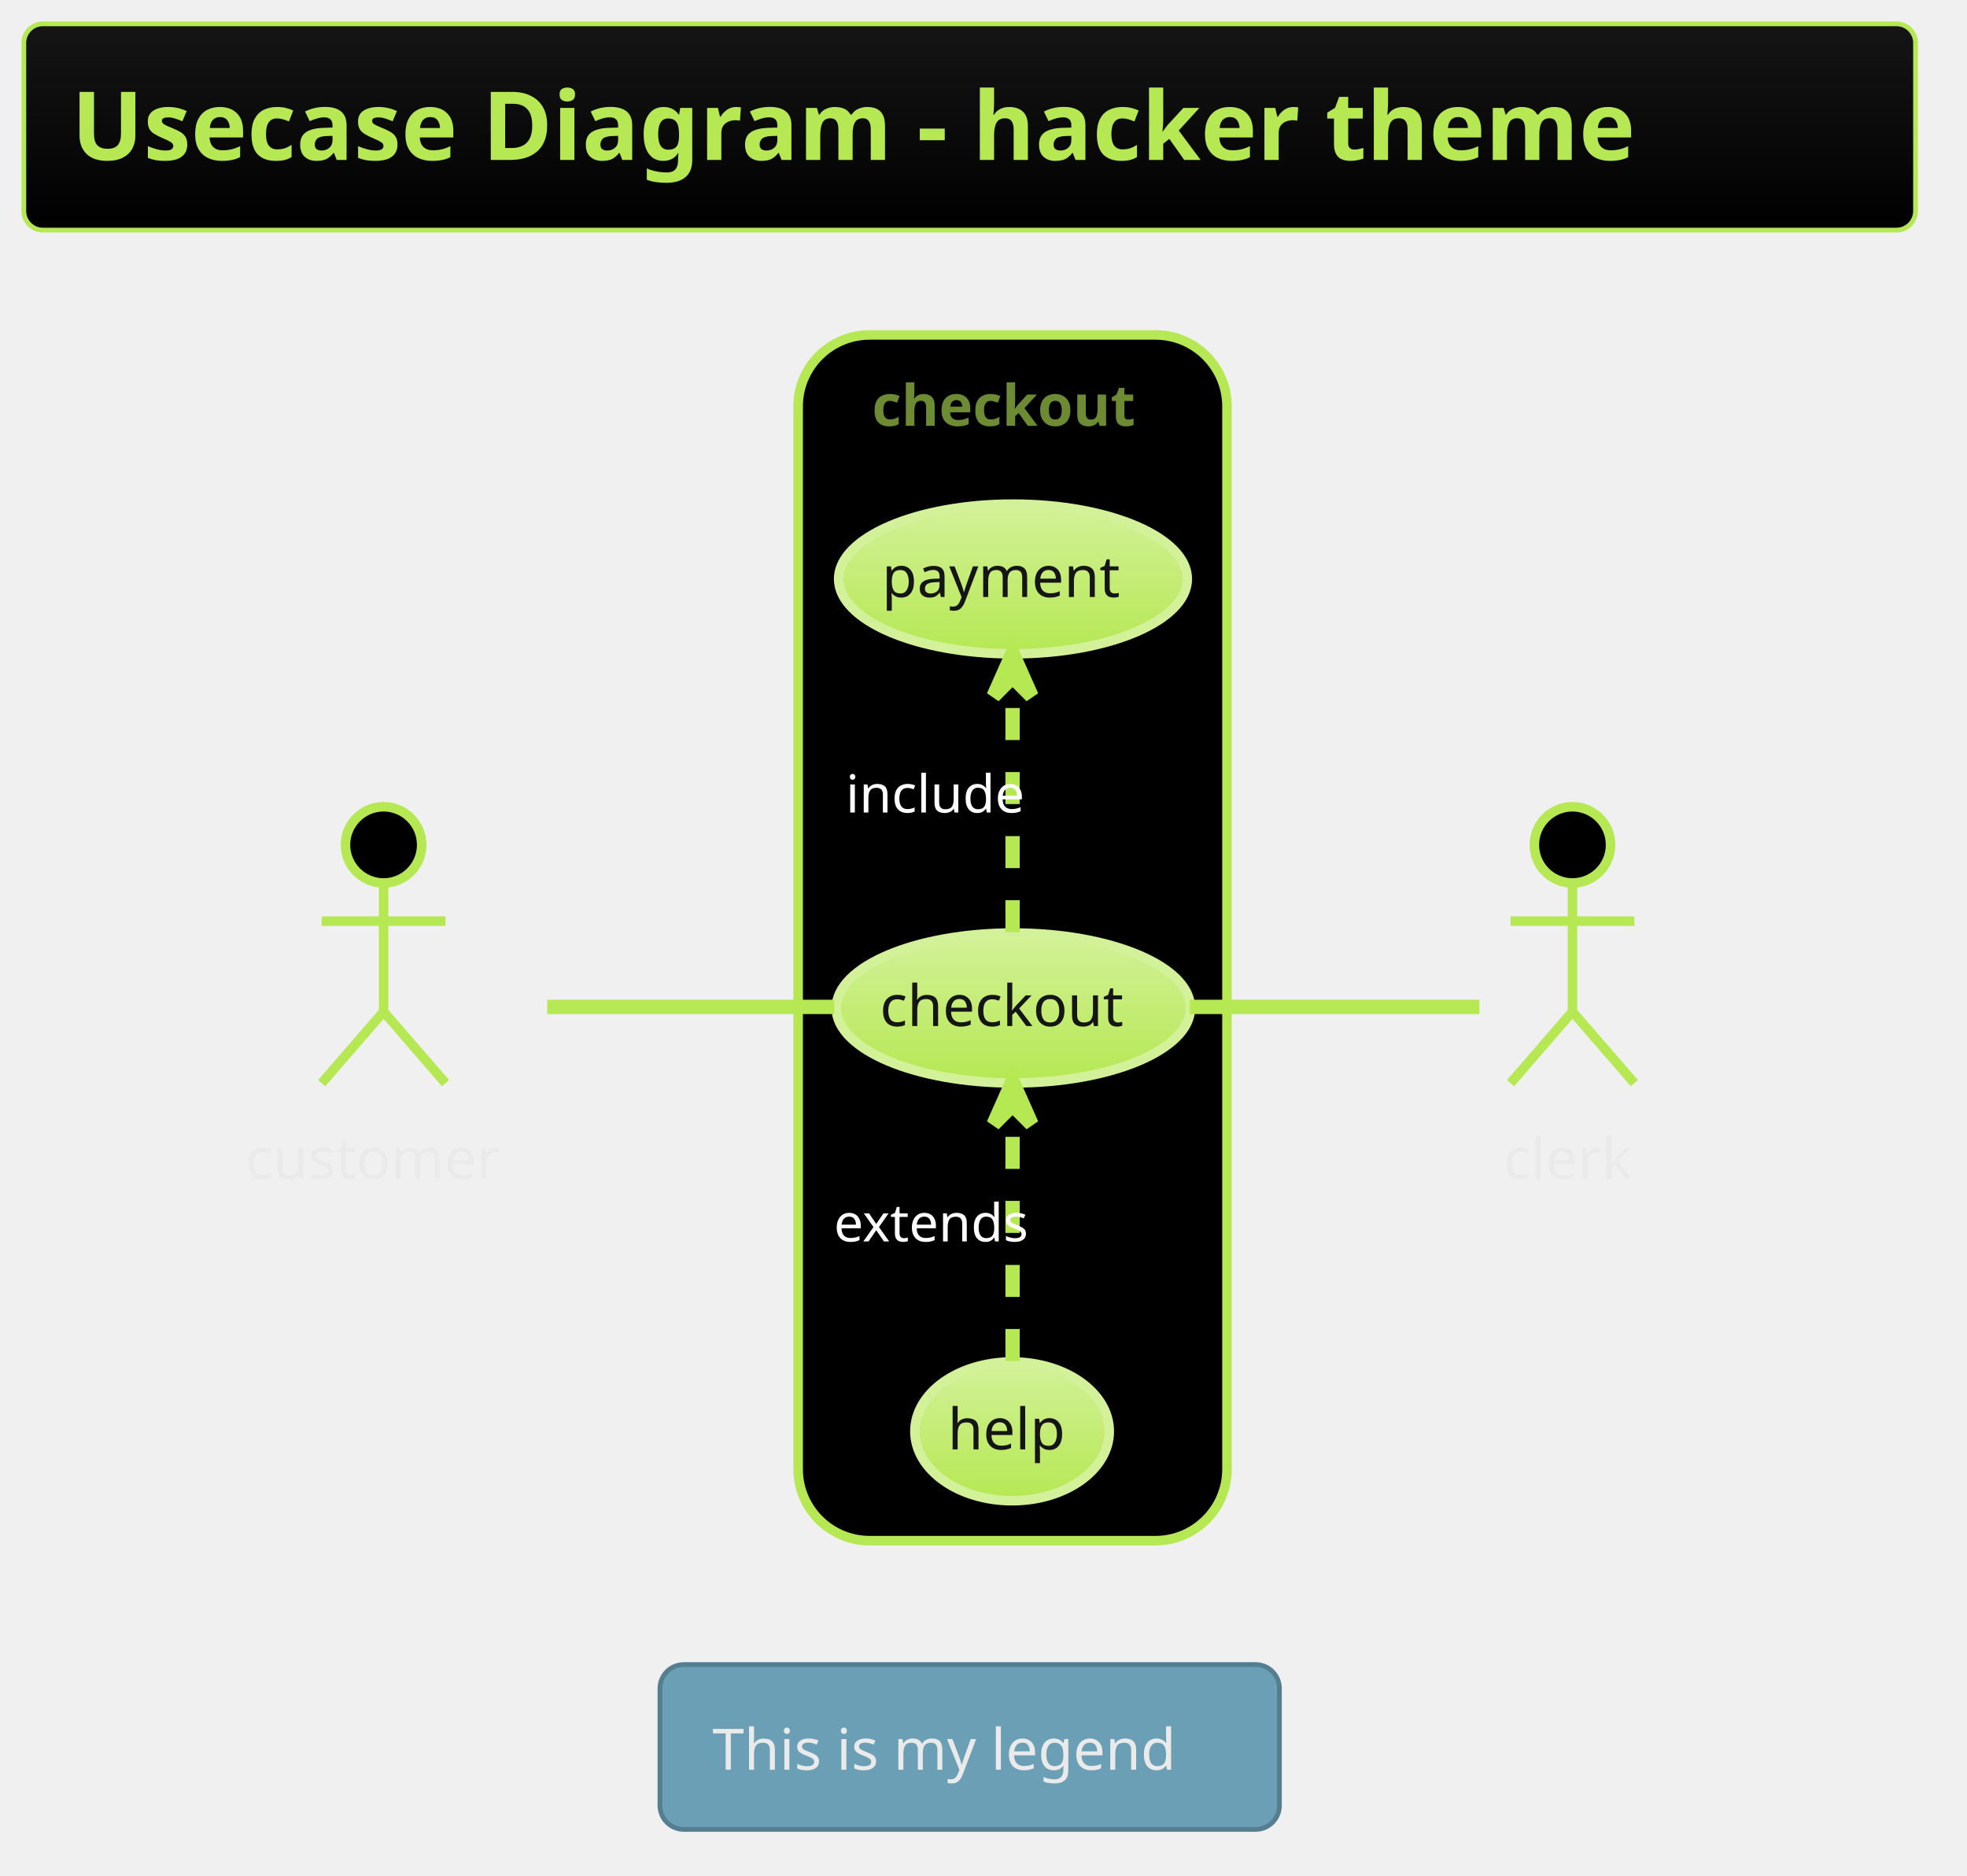
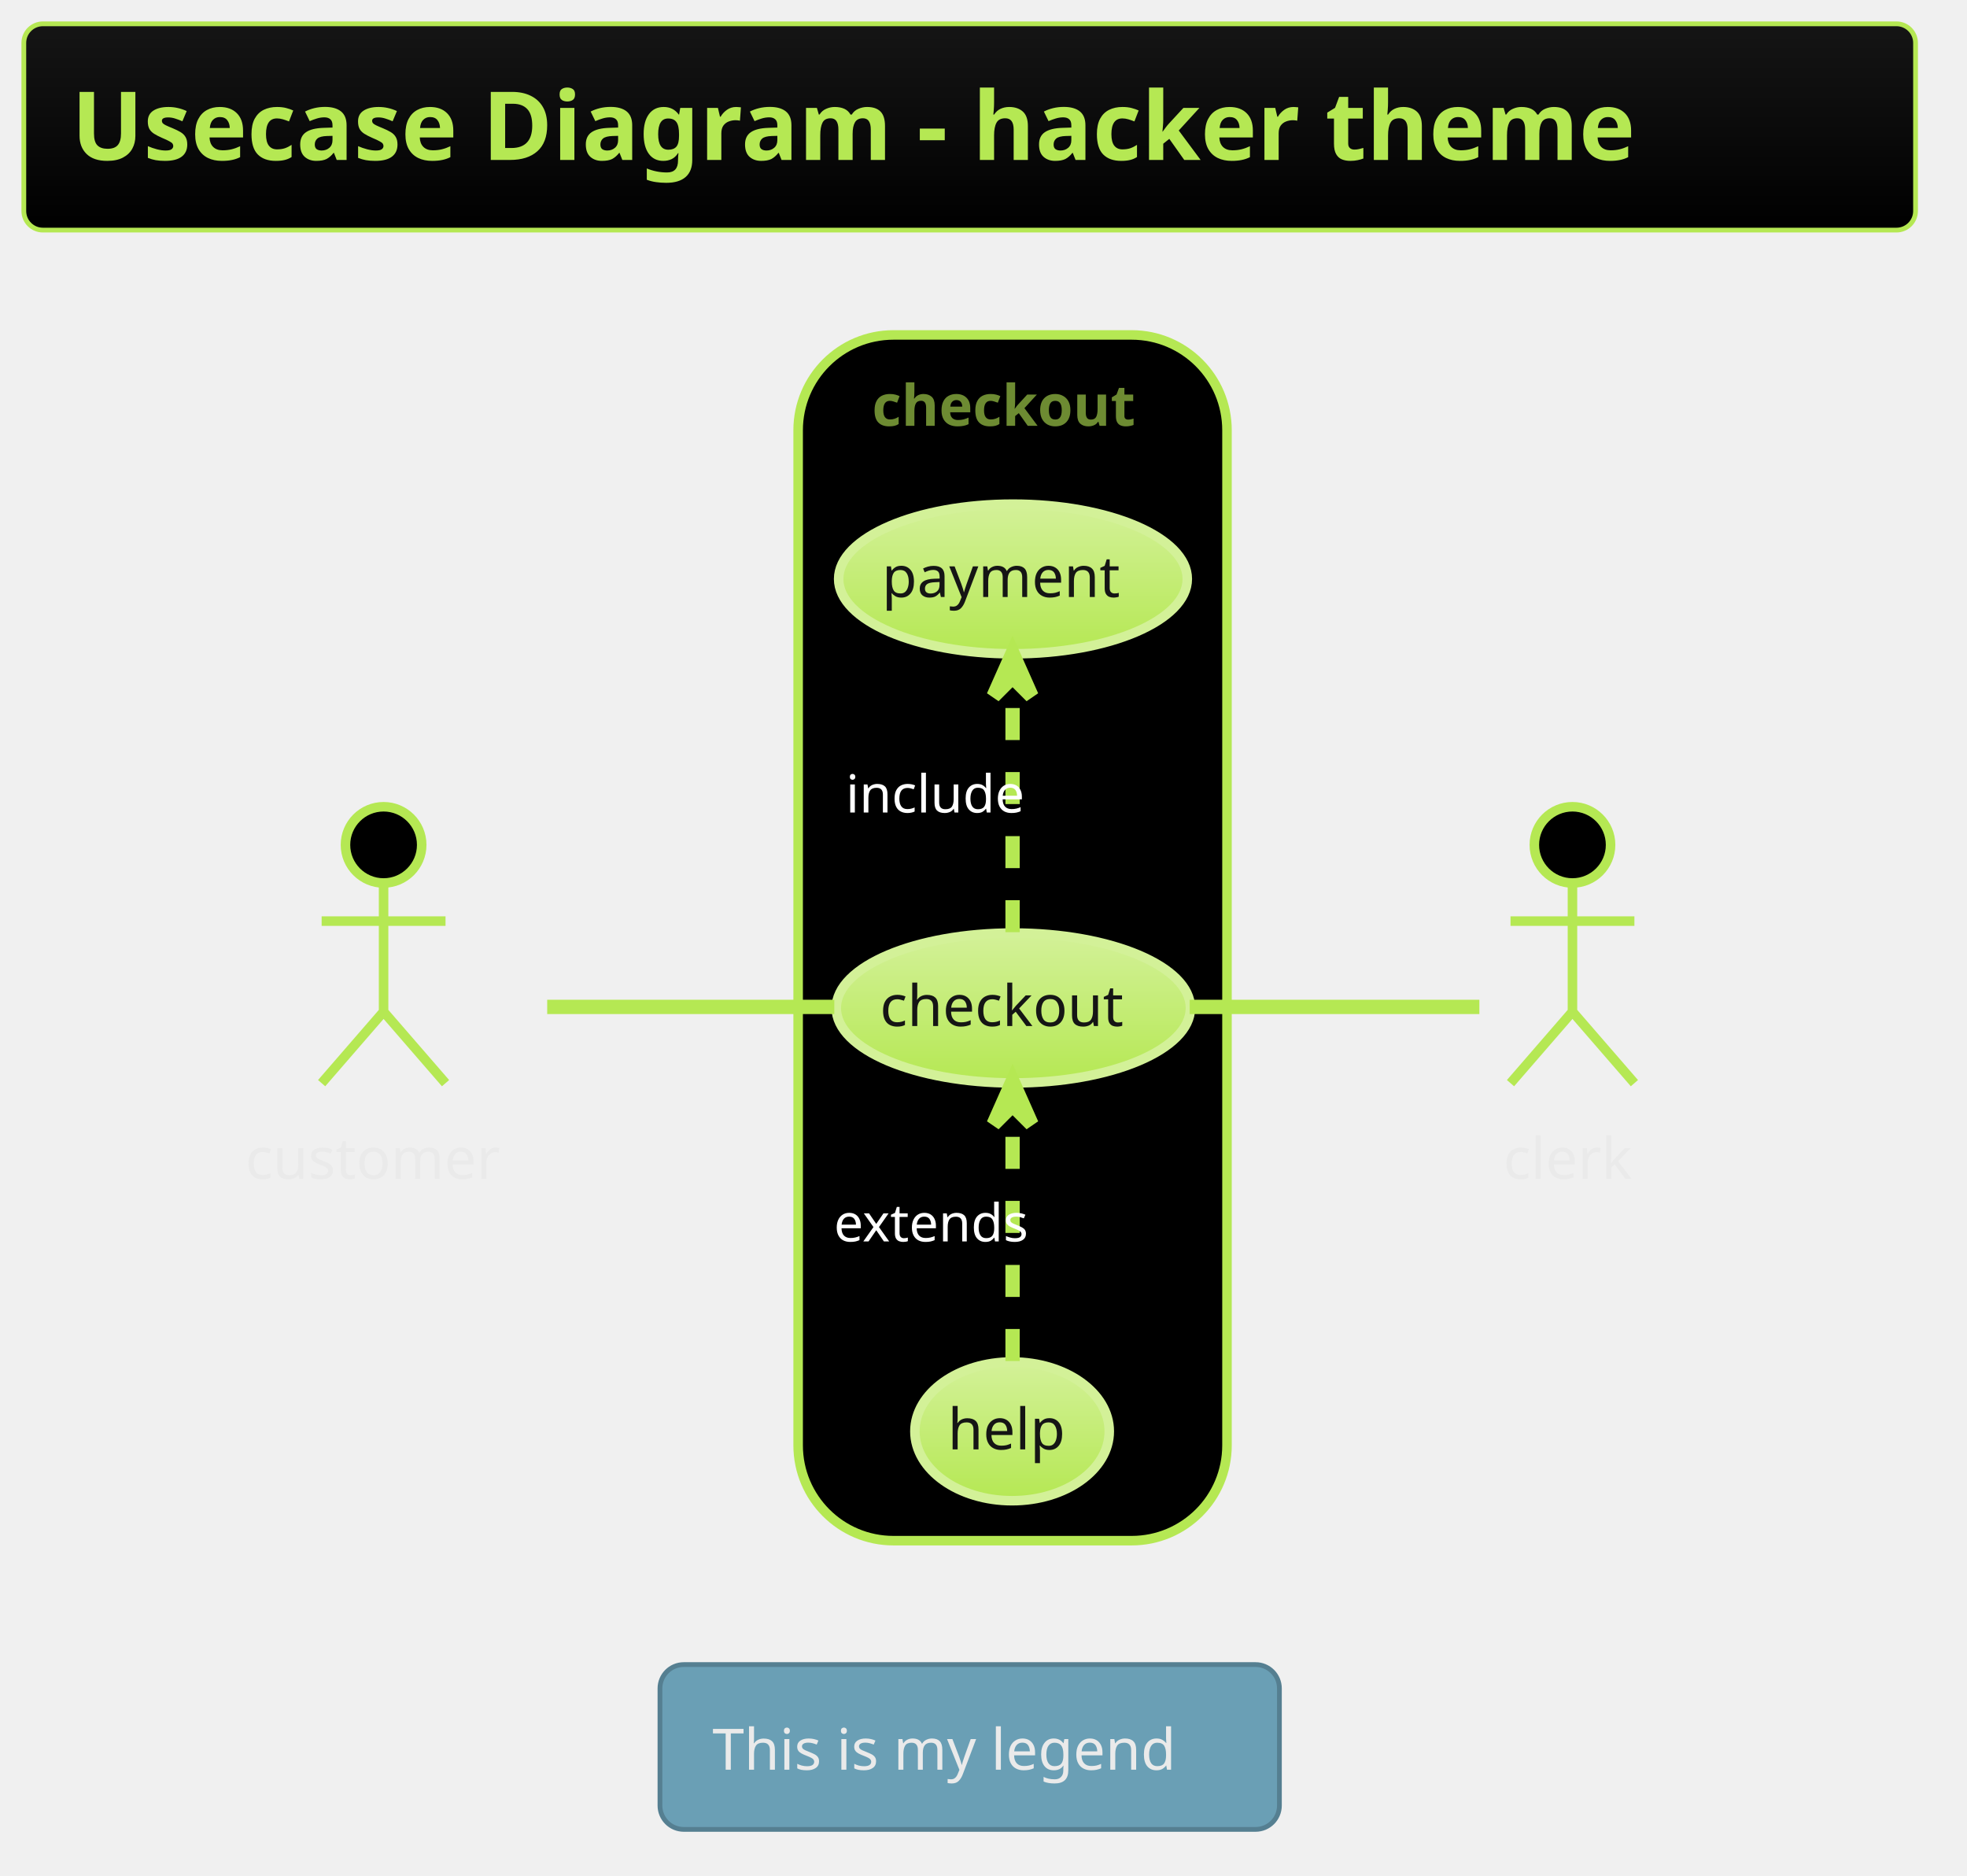
<svg xmlns="http://www.w3.org/2000/svg" contentScriptType="application/ecmascript" contentStyleType="text/css" height="410.417px" preserveAspectRatio="none" style="width:430px;height:410px;background:#000000;" version="1.1" viewBox="0 0 430 410" width="430.208px" zoomAndPan="magnify">
  <defs>
-     <linearGradient id="gwjf67bn5nq320" x1="50%" x2="50%" y1="0%" y2="100%">
+     <linearGradient id="gzifyww1tgep0" x1="50%" x2="50%" y1="0%" y2="100%">
      <stop offset="0%" stop-color="#151515" />
      <stop offset="100%" stop-color="#000000" />
    </linearGradient>
-     <linearGradient id="gwjf67bn5nq321" x1="50%" x2="50%" y1="0%" y2="100%">
+     <linearGradient id="gzifyww1tgep1" x1="50%" x2="50%" y1="0%" y2="100%">
      <stop offset="0%" stop-color="#D3F198" />
      <stop offset="100%" stop-color="#B5E853" />
    </linearGradient>
  </defs>
  <g>
-     <rect fill="url(#gwjf67bn5nq320)" height="45.085" rx="4.167" ry="4.167" style="stroke: #B5E853; stroke-width: 1.042;" width="413.542" x="5.208" y="5.208" />
+     <rect fill="url(#gzifyww1tgep0)" height="45.085" rx="4.167" ry="4.167" style="stroke: #B5E853; stroke-width: 1.042;" width="413.542" x="5.208" y="5.208" />
    <text fill="#B5E853" font-family="&quot;Verdana&quot;" font-size="20.833" font-weight="bold" lengthAdjust="spacingAndGlyphs" textLength="392.708" x="15.625" y="34.963">Usecase Diagram - hacker theme</text>
-     <rect fill="#000000" height="263.542" rx="15.625" ry="15.625" style="stroke: #B5E853; stroke-width: 2.083;" width="93.75" x="174.479" y="73.21" />
+     <rect fill="#000000" height="263.542" rx="20.833" ry="20.833" style="stroke: #B5E853; stroke-width: 2.083;" width="93.75" x="174.479" y="73.21" />
    <text fill="#6D8B32" font-family="Verdana" font-size="12.5" font-weight="bold" lengthAdjust="spacingAndGlyphs" textLength="61.458" x="190.625" y="93.068">checkout</text>
-     <ellipse cx="221.526" cy="220.32" fill="url(#gwjf67bn5nq321)" rx="38.714" ry="16.381" style="stroke: #D3F198; stroke-width: 2.083;" />
+     <ellipse cx="221.526" cy="220.32" fill="url(#gzifyww1tgep1)" rx="38.714" ry="16.381" style="stroke: #D3F198; stroke-width: 2.083;" />
    <text fill="#151515" font-family="Verdana" font-size="12.5" lengthAdjust="spacingAndGlyphs" textLength="58.333" x="192.359" y="224.27">checkout</text>
-     <ellipse cx="221.443" cy="126.546" fill="url(#gwjf67bn5nq321)" rx="38.11" ry="16.357" style="stroke: #D3F198; stroke-width: 2.083;" />
+     <ellipse cx="221.443" cy="126.546" fill="url(#gzifyww1tgep1)" rx="38.11" ry="16.357" style="stroke: #D3F198; stroke-width: 2.083;" />
    <text fill="#151515" font-family="Verdana" font-size="12.5" lengthAdjust="spacingAndGlyphs" textLength="57.292" x="192.797" y="130.495">payment</text>
-     <ellipse cx="221.248" cy="312.855" fill="url(#gwjf67bn5nq321)" rx="21.248" ry="15.167" style="stroke: #D3F198; stroke-width: 2.083;" />
+     <ellipse cx="221.248" cy="312.855" fill="url(#gzifyww1tgep1)" rx="21.248" ry="15.167" style="stroke: #D3F198; stroke-width: 2.083;" />
    <text fill="#151515" font-family="Verdana" font-size="12.5" lengthAdjust="spacingAndGlyphs" textLength="28.125" x="207.186" y="316.805">help</text>
    <ellipse cx="83.854" cy="184.668" fill="#000000" rx="8.333" ry="8.333" style="stroke: #B5E853; stroke-width: 2.083;" />
    <path d="M83.854,193.001 L83.854,221.126 M70.312,201.335 L97.396,201.335 M83.854,221.126 L70.312,236.751 M83.854,221.126 L97.396,236.751 " fill="none" style="stroke: #B5E853; stroke-width: 2.083;" />
    <text fill="#EAEAEA" font-family="Verdana" font-size="12.5" lengthAdjust="spacingAndGlyphs" textLength="60.417" x="53.646" y="257.652">customer</text>
    <ellipse cx="343.75" cy="184.668" fill="#000000" rx="8.333" ry="8.333" style="stroke: #B5E853; stroke-width: 2.083;" />
    <path d="M343.75,193.001 L343.75,221.126 M330.208,201.335 L357.292,201.335 M343.75,221.126 L330.208,236.751 M343.75,221.126 L357.292,236.751 " fill="none" style="stroke: #B5E853; stroke-width: 2.083;" />
    <text fill="#EAEAEA" font-family="Verdana" font-size="12.5" lengthAdjust="spacingAndGlyphs" textLength="30.208" x="328.646" y="257.652">clerk</text>
    <path d="M119.622,220.085 C138.878,220.085 162.659,220.085 182.385,220.085 " fill="none" id="customer-checkout" style="stroke: #B5E853; stroke-width: 3.125;" />
    <path d="M221.354,203.755 C221.354,188.389 221.354,165.268 221.354,148.293 " fill="none" id="checkout-&gt;payment" style="stroke: #B5E853; stroke-width: 3.125; stroke-dasharray: 7.0,7.0;" />
    <polygon fill="#B5E853" points="221.354,142.792,217.188,152.167,221.354,148,225.521,152.167,221.354,142.792" style="stroke: #B5E853; stroke-width: 3.125;" />
    <text fill="#FFFFFF" font-family="&quot;Verdana&quot;" font-size="11.458" lengthAdjust="spacingAndGlyphs" textLength="41.667" x="184.896" y="177.595">include</text>
    <path d="M221.354,297.484 C221.354,282.329 221.354,258.979 221.354,241.888 " fill="none" id="help-&gt;checkout" style="stroke: #B5E853; stroke-width: 3.125; stroke-dasharray: 7.0,7.0;" />
    <polygon fill="#B5E853" points="221.354,236.353,217.188,245.728,221.354,241.561,225.521,245.728,221.354,236.353" style="stroke: #B5E853; stroke-width: 3.125;" />
    <text fill="#FFFFFF" font-family="&quot;Verdana&quot;" font-size="11.458" lengthAdjust="spacingAndGlyphs" textLength="46.875" x="182.292" y="271.346">extends</text>
    <path d="M260.081,220.085 C281.092,220.085 306.206,220.085 323.401,220.085 " fill="none" id="checkout-clerk" style="stroke: #B5E853; stroke-width: 3.125;" />
    <rect fill="#6A9FB5" height="36.025" rx="5.208" ry="5.208" style="stroke: #557F91; stroke-width: 1.042;" width="135.417" x="144.271" y="363.835" />
    <text fill="#EAEAEA" font-family="Verdana" font-size="12.5" lengthAdjust="spacingAndGlyphs" textLength="112.5" x="155.729" y="386.818">This is my legend</text>
  </g>
</svg>
